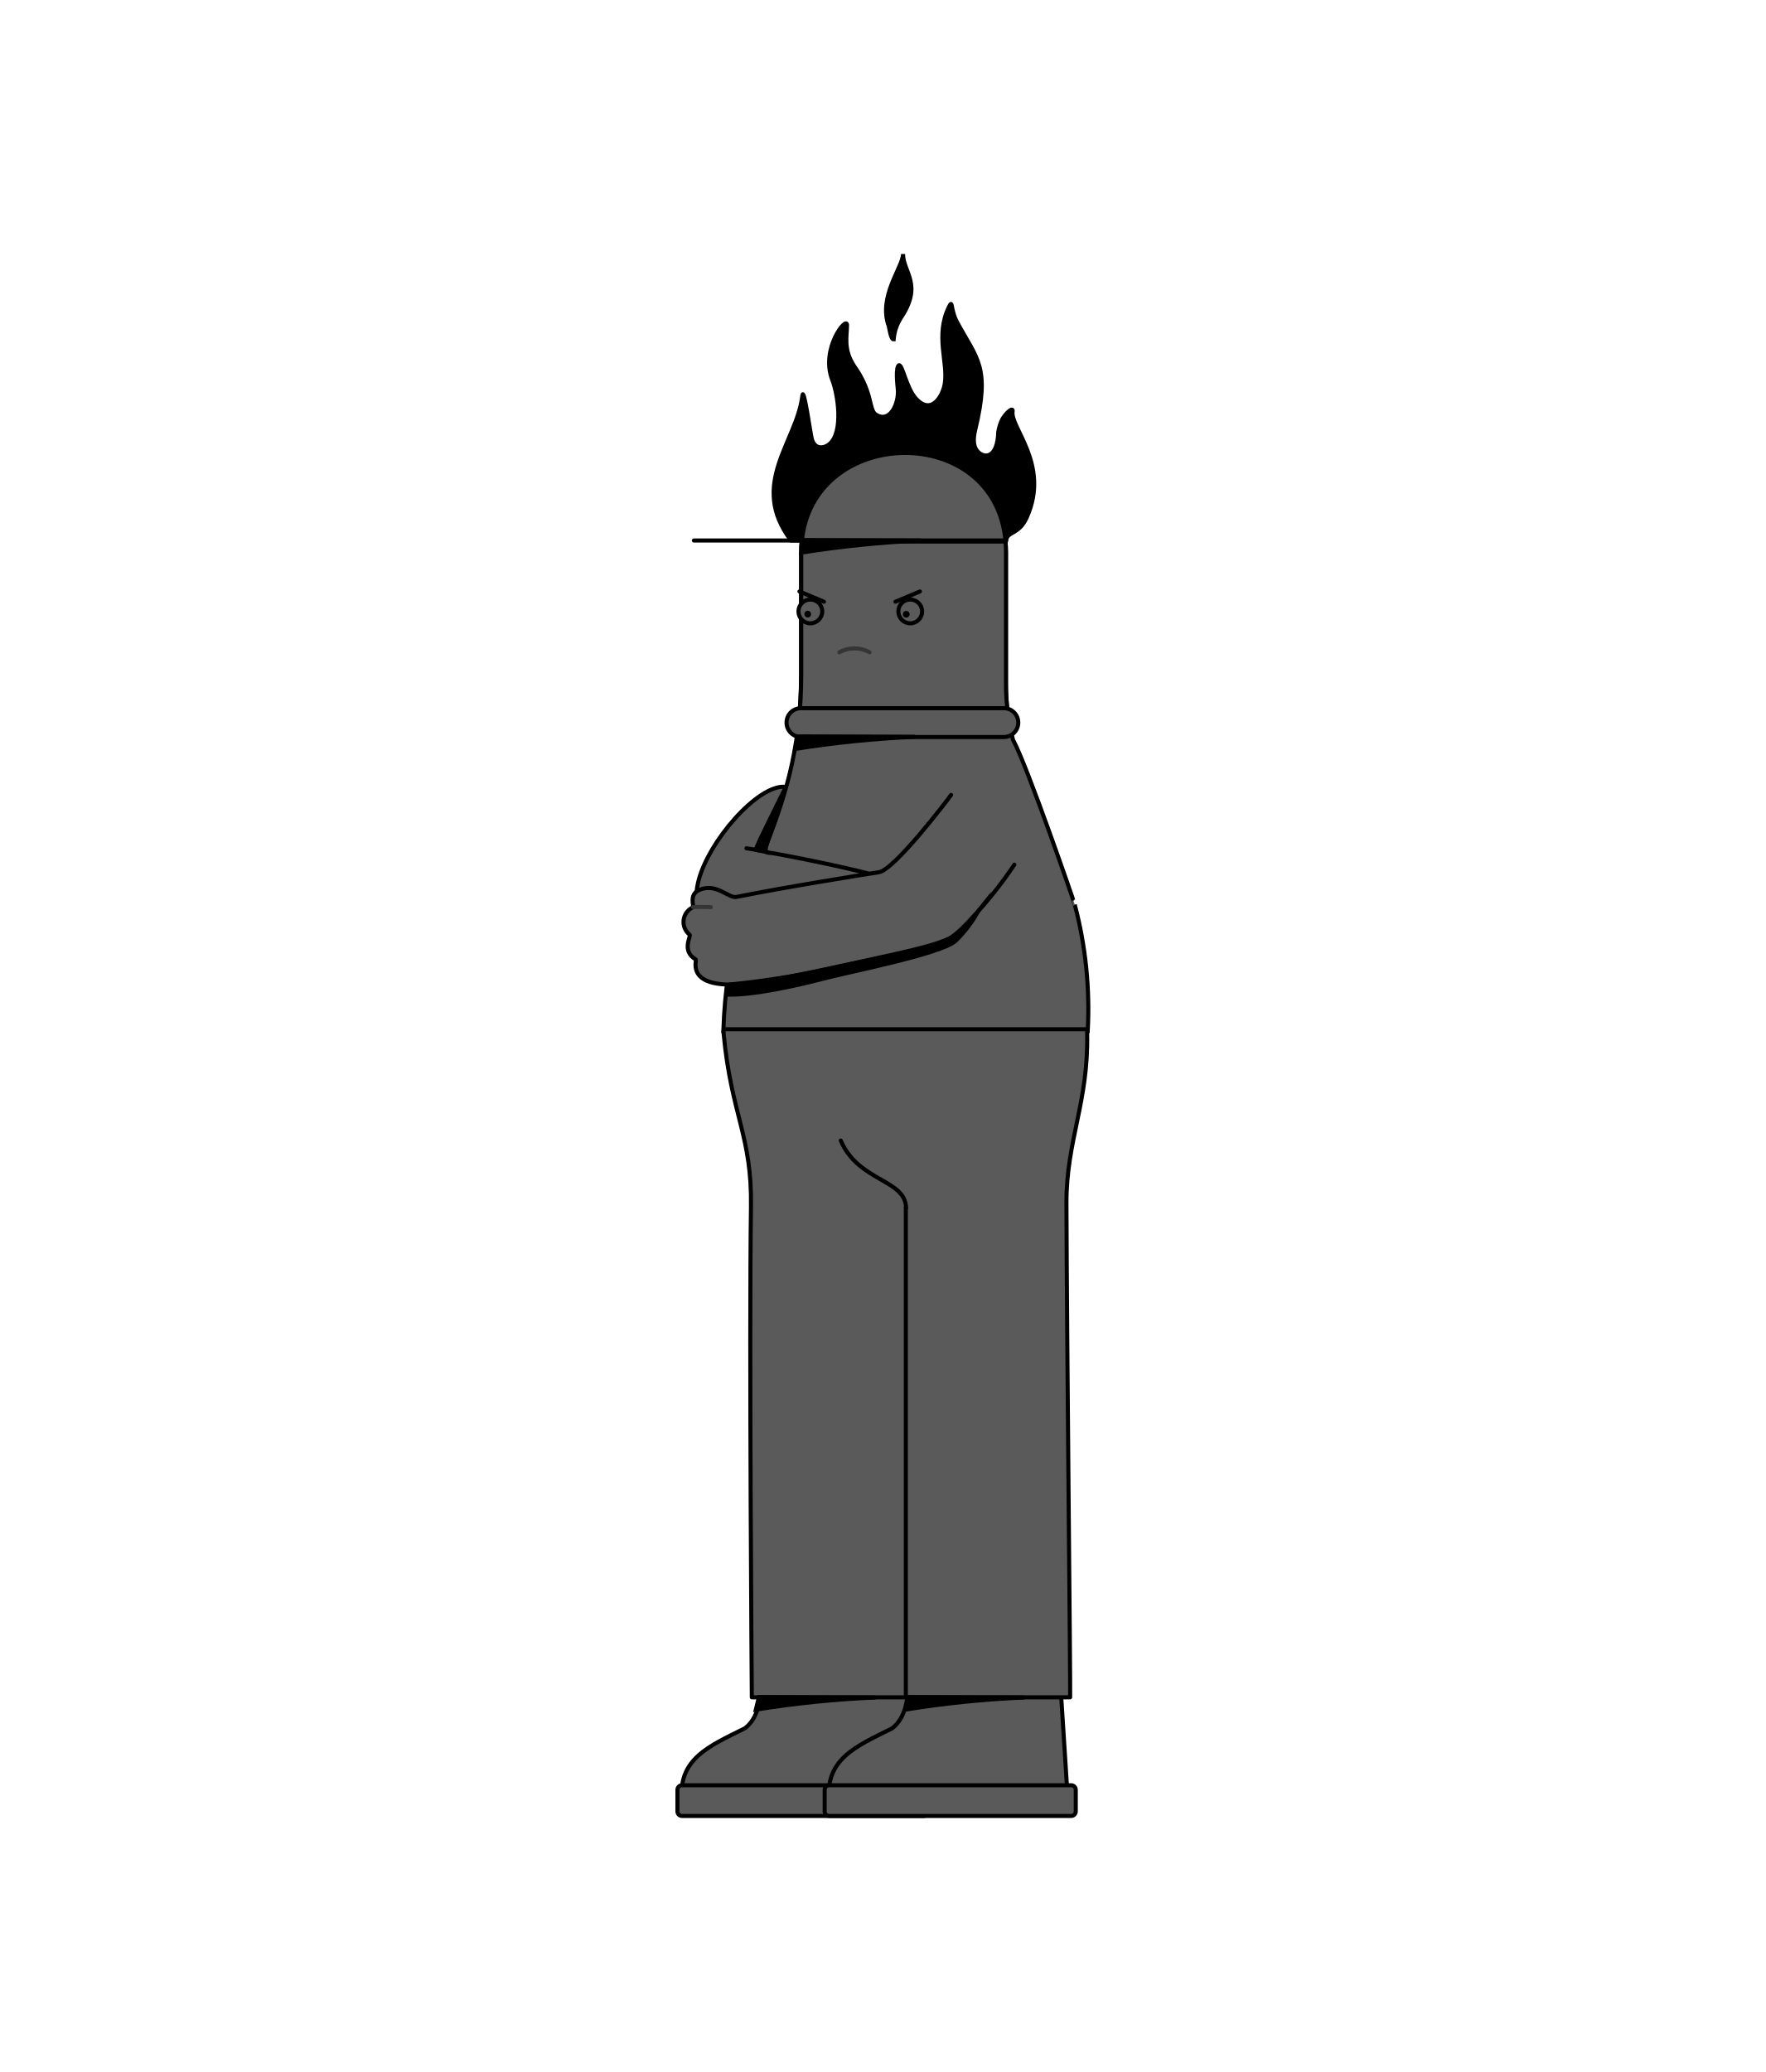
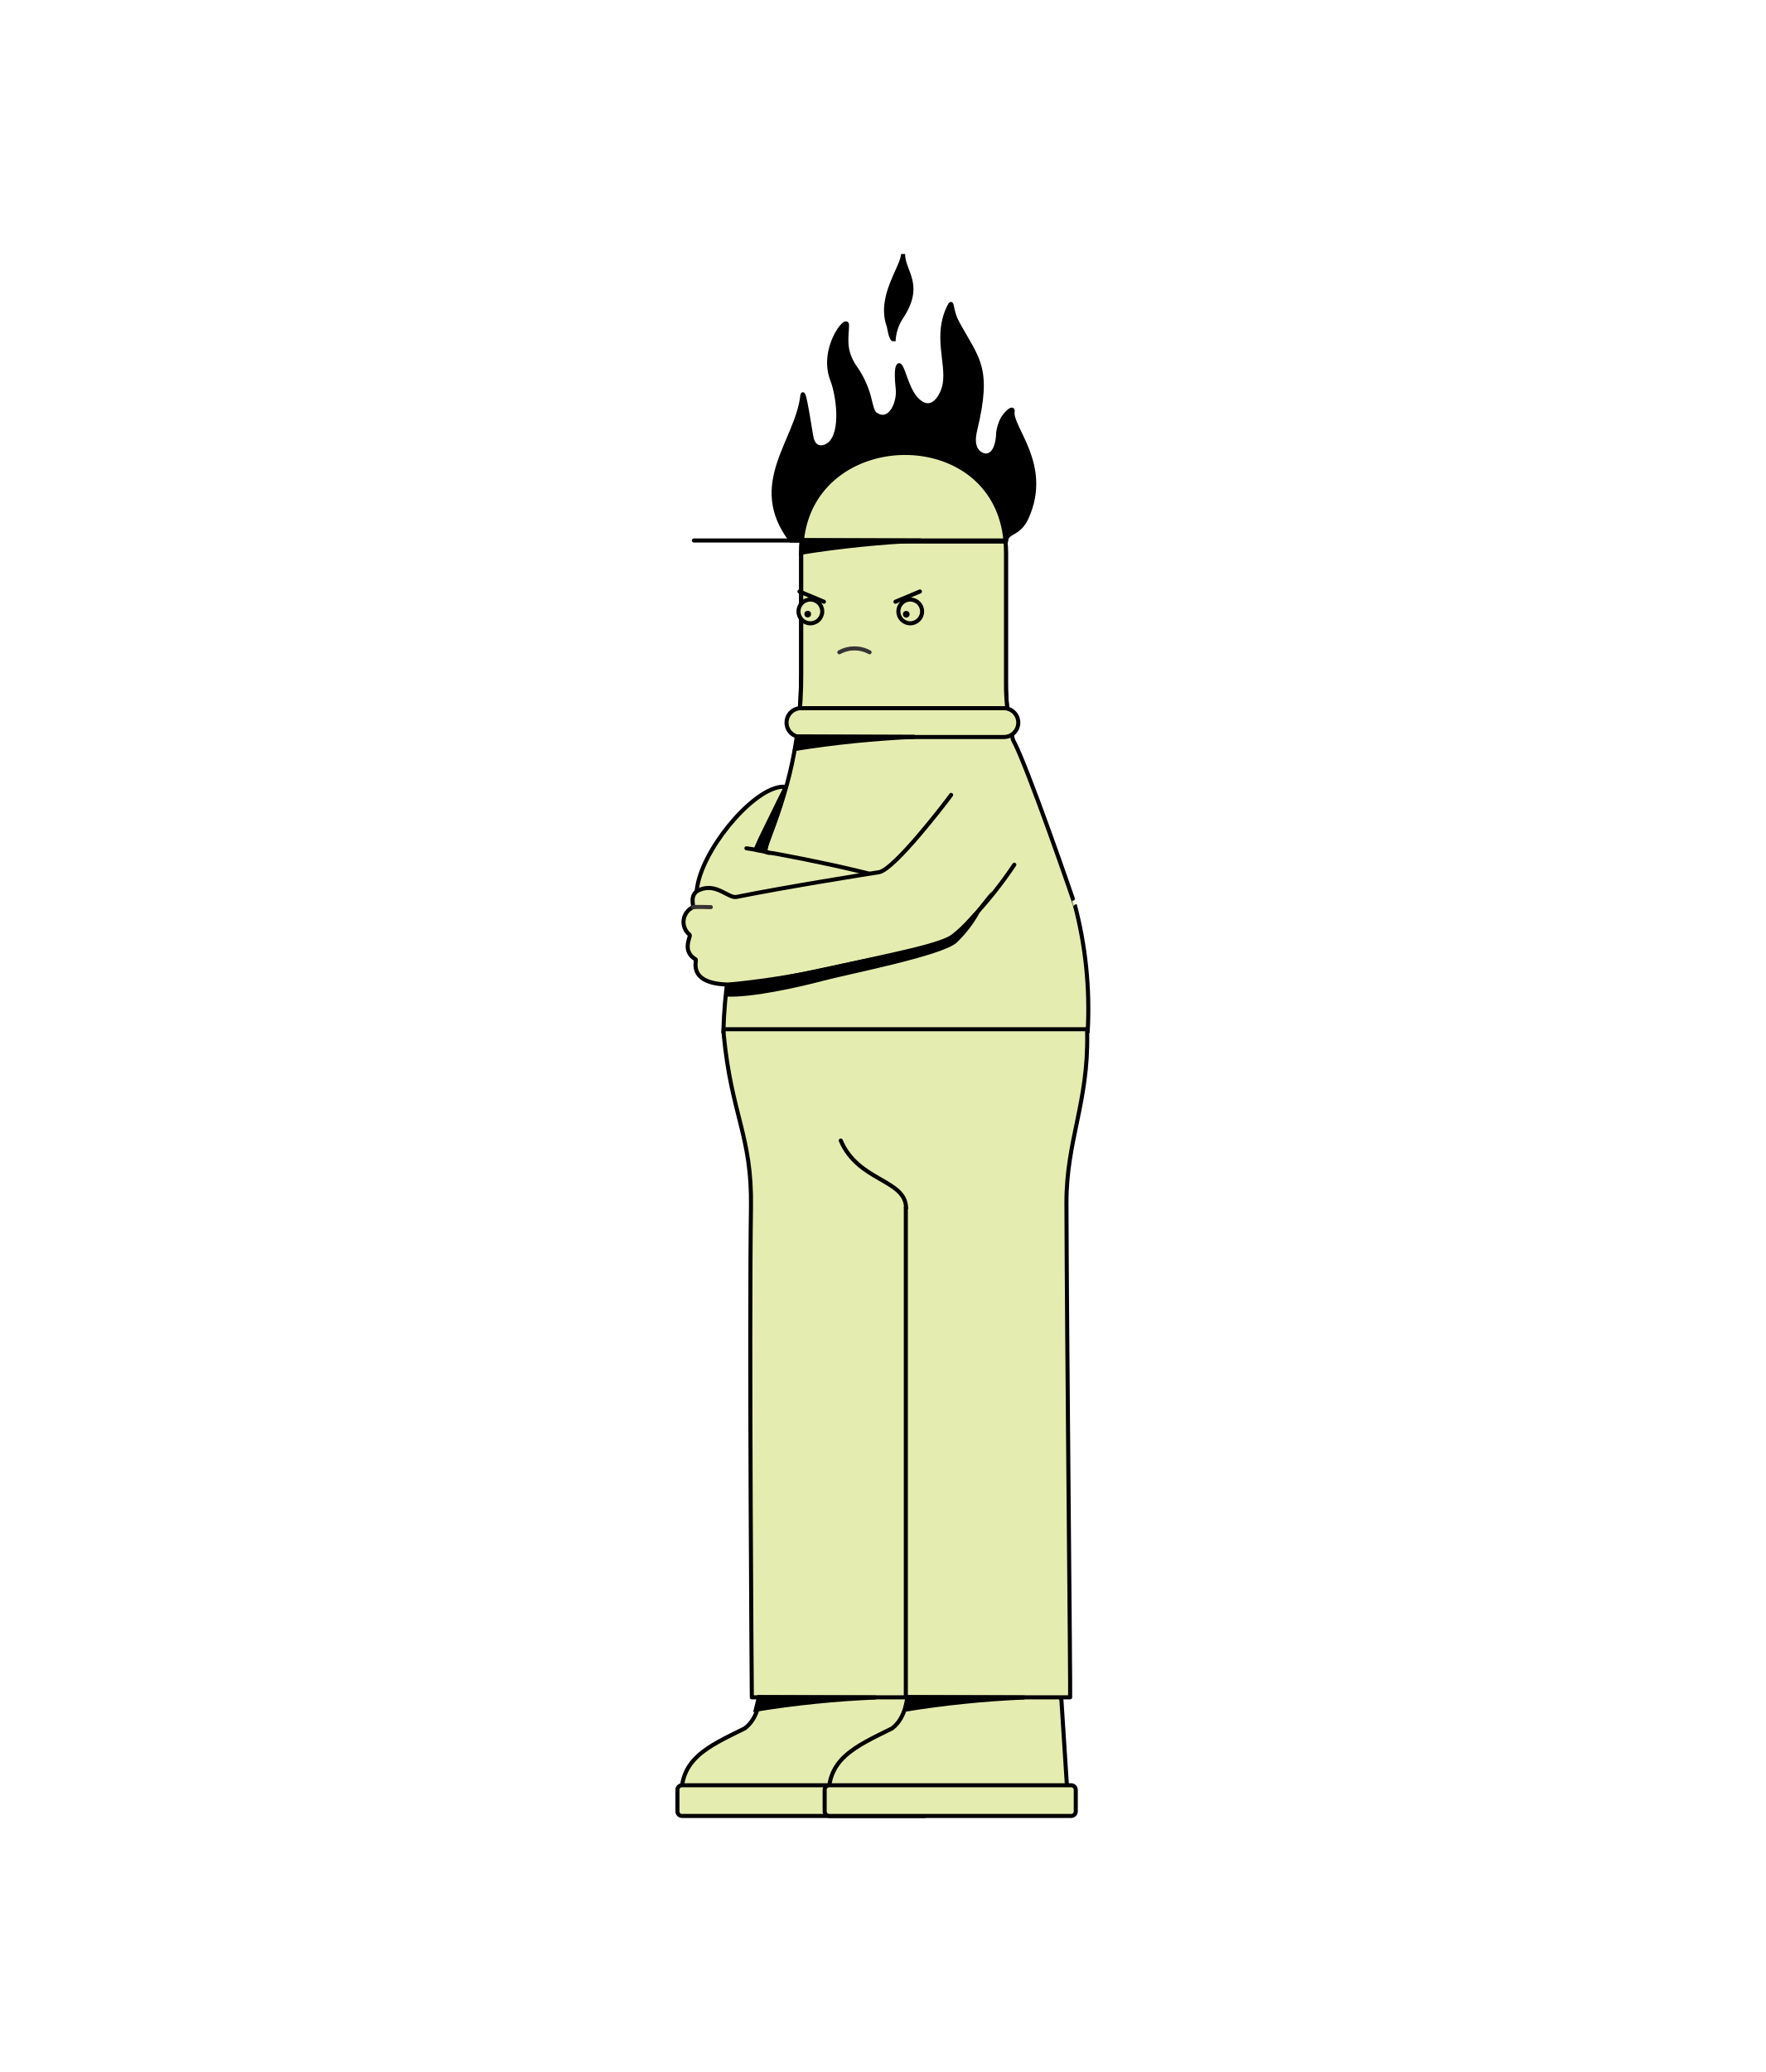
<svg xmlns="http://www.w3.org/2000/svg" id="Layer_1" data-name="Layer 1" viewBox="0 0 248 291">
  <defs>
-     <style>.cls-1,.cls-3,.cls-6{fill-rule:evenodd;}.cls-2,.cls-4,.cls-7{fill:none;stroke-linecap:round;stroke-width:0.57px;}.cls-2,.cls-4{stroke:#000;}.cls-2,.cls-7{stroke-miterlimit:22.93;}.cls-3,.cls-5{fill:#5A5A5A;}.cls-4{stroke-linejoin:round;}.cls-6{fill:#5A5A5A;}.cls-7{stroke:#373435;}</style>
+     <style>.cls-1,.cls-3,.cls-6{fill-rule:evenodd;}.cls-2,.cls-4,.cls-7{fill:none;stroke-linecap:round;stroke-width:0.57px;}.cls-2,.cls-4{stroke:#000;}.cls-2,.cls-7{stroke-miterlimit:22.93;}.cls-3,.cls-5{fill:#E5ECB0;}.cls-4{stroke-linejoin:round;}.cls-6{fill:#E5ECB0;}.cls-7{stroke:#373435;}</style>
  </defs>
  <path class="cls-1" d="M141.31,75.91h-30.2c-6-7.91.82-13.86,1.58-20.3.19-1.59,1.12,5.2,1.33,6,.38,1.51,1.67,1.45,2.52.72,1.93-1.69,1.17-6.92.35-9-1.68-4.36,2.06-9,2.08-7.69,0,1.57-.57,3.46,1.07,5.87a13.26,13.26,0,0,1,2,4.19c.39,1.53.48,2.21,1,2.53,2,1.27,3.26-1.67,3.06-3.59-.07-.71-.32-3,.15-3.35.52-.14,1,3.08,2.36,4.64,2.27,2.55,3.87-.47,4.1-2.1.45-3-1.38-6.68.56-10.69.6-1.25.17.28,1.17,2.13,2.81,5.2,4.67,6.23,2.54,15.09-.34,1.4-.26,2.49.44,3.15.95.9,2.69.75,2.79-2.81a6.23,6.23,0,0,1,.59-1.86c.61-1,1.53-1.71,1.43-1.07-.39,2.24,5.3,7.48,2,14.87C143.11,75.16,141.49,74.56,141.31,75.91Z" />
  <path class="cls-2" d="M141.31,75.91h-30.2c-6-7.91.82-13.86,1.58-20.3.19-1.59,1.12,5.2,1.33,6,.38,1.51,1.67,1.45,2.52.72,1.93-1.69,1.17-6.92.35-9-1.68-4.36,2.06-9,2.08-7.69,0,1.57-.57,3.46,1.07,5.87a13.26,13.26,0,0,1,2,4.19c.39,1.53.48,2.21,1,2.53,2,1.27,3.26-1.67,3.06-3.59-.07-.71-.32-3,.15-3.35.52-.14,1,3.08,2.36,4.64,2.27,2.55,3.87-.47,4.1-2.1.45-3-1.38-6.68.56-10.69.6-1.25.17.28,1.17,2.13,2.81,5.2,4.67,6.23,2.54,15.09-.34,1.4-.26,2.49.44,3.15.95.9,2.69.75,2.79-2.81a6.23,6.23,0,0,1,.59-1.86c.61-1,1.53-1.71,1.43-1.07-.39,2.24,5.3,7.48,2,14.87C143.11,75.16,141.49,74.56,141.31,75.91Z" />
  <path class="cls-3" d="M142.29,103.92c1.93,3.44,8.73,23.19,8.67,23.13a57.41,57.41,0,0,1,1.82,17.76H101.6c.74-23,10.92-27.77,10.92-50.27,0-8.55,0-8.41,0-17,0-18.3,28.79-18.95,28.77,0l0,18.46A31.29,31.29,0,0,0,142.29,103.92Z" />
  <path class="cls-2" d="M142.29,103.92c1.93,3.44,8.73,23.19,8.67,23.13a57.41,57.41,0,0,1,1.82,17.76H101.6c.74-23,10.92-27.77,10.92-50.27,0-8.55,0-8.41,0-17,0-18.3,28.79-18.95,28.77,0l0,18.46A31.29,31.29,0,0,0,142.29,103.92Z" />
  <path class="cls-3" d="M106.78,238.2h21a.66.66,0,0,1,.64.64l1,14.15H95.79c-.63-5.92,3.71-7.72,8.83-10.26C106.62,241.25,106.78,238.2,106.78,238.2Z" />
  <path class="cls-4" d="M106.78,238.2h21a.66.66,0,0,1,.64.64l1,14.15H95.79c-.63-5.92,3.71-7.72,8.83-10.26C106.62,241.25,106.78,238.2,106.78,238.2Z" />
  <rect class="cls-5" x="95.15" y="250.73" width="35.27" height="4.31" rx="0.64" ry="0.64" />
  <rect class="cls-4" x="95.15" y="250.73" width="35.27" height="4.31" rx="0.64" ry="0.64" />
  <path class="cls-3" d="M127.45,238.2h21a.66.66,0,0,1,.64.64L150,253H116.47c-.63-5.92,3.71-7.72,8.83-10.26C127.3,241.25,127.45,238.2,127.45,238.2Z" />
  <path class="cls-4" d="M127.45,238.2h21a.66.66,0,0,1,.64.64L150,253H116.47c-.63-5.92,3.71-7.72,8.83-10.26C127.3,241.25,127.45,238.2,127.45,238.2Z" />
  <rect class="cls-5" x="115.83" y="250.73" width="35.27" height="4.31" rx="0.64" ry="0.64" />
  <rect class="cls-4" x="115.83" y="250.73" width="35.27" height="4.31" rx="0.64" ry="0.64" />
  <path class="cls-3" d="M112.54,77.58c0,8.55,0,8.41,0,17a64,64,0,0,1-.42,7.52h29.77a30.35,30.35,0,0,1-.59-6l0-18.46C141.33,58.63,112.57,59.28,112.54,77.58Z" />
  <path class="cls-4" d="M112.54,77.58c0,8.55,0,8.41,0,17a64,64,0,0,1-.42,7.52h29.77a30.35,30.35,0,0,1-.59-6l0-18.46C141.33,58.63,112.57,59.28,112.54,77.58Z" />
  <path class="cls-3" d="M141.24,76.06c-1.43-16.87-27.1-16.32-28.62,0Z" />
  <path class="cls-4" d="M141.24,76.06c-1.43-16.87-27.1-16.32-28.62,0Z" />
  <path class="cls-3" d="M152.7,144.55c0,.2,0,.41,0,.62.19,9.67-2.93,15-2.91,23.82.06,19.16.58,68.39.52,69.39H105.6s-.39-50.11-.12-68.89c.15-10-2.75-12.86-3.83-24.22a5.72,5.72,0,0,1,0-.72Z" />
  <path class="cls-4" d="M152.7,144.55c0,.2,0,.41,0,.62.19,9.67-2.93,15-2.91,23.82.06,19.16.58,68.39.52,69.39H105.6s-.39-50.11-.12-68.89c.15-10-2.75-12.86-3.83-24.22a5.72,5.72,0,0,1,0-.72Z" />
  <path class="cls-6" d="M113.82,87.54a1.67,1.67,0,1,0-1.67-1.67A1.67,1.67,0,0,0,113.82,87.54Z" />
  <path class="cls-4" d="M113.82,87.54a1.67,1.67,0,1,0-1.67-1.67A1.67,1.67,0,0,0,113.82,87.54Z" />
  <path class="cls-6" d="M127.85,84.2a1.67,1.67,0,1,0,1.67,1.67A1.68,1.68,0,0,0,127.85,84.2Z" />
  <path class="cls-4" d="M127.85,84.2a1.67,1.67,0,1,0,1.67,1.67A1.68,1.68,0,0,0,127.85,84.2Z" />
  <path class="cls-4" d="M127.26,169.69c0-4.08-6.71-3.7-9.17-9.51" />
  <path class="cls-3" d="M141,99.46h-28.5a2,2,0,1,0,0,4.05H141a2,2,0,0,0,0-4.05Z" />
  <path class="cls-2" d="M141,99.46h-28.5a2,2,0,1,0,0,4.05H141a2,2,0,0,0,0-4.05Z" />
  <line class="cls-2" x1="141.31" y1="75.91" x2="97.46" y2="75.91" />
  <path class="cls-1" d="M112.14,103.42l-.44,1.76a148.24,148.24,0,0,1,16.79-1.7Z" />
  <path class="cls-2" d="M112.14,103.42l-.44,1.76a148.24,148.24,0,0,1,16.79-1.7Z" />
  <path class="cls-1" d="M106.6,238.34l-.44,1.77A143.71,143.71,0,0,1,123,238.4Z" />
  <path class="cls-2" d="M106.6,238.34l-.44,1.77A143.71,143.71,0,0,1,123,238.4Z" />
  <path class="cls-1" d="M127.56,238.34l-.44,1.77a143.36,143.36,0,0,1,16.79-1.71Z" />
  <path class="cls-2" d="M127.56,238.34l-.44,1.77a143.36,143.36,0,0,1,16.79-1.71Z" />
  <path class="cls-1" d="M113,75.85l-.43,1.76a147.83,147.83,0,0,1,16.78-1.7Z" />
  <path class="cls-2" d="M113,75.85l-.43,1.76a147.83,147.83,0,0,1,16.78-1.7Z" />
  <path class="cls-1" d="M113.45,86.06a.19.19,0,0,0-.19.19.2.2,0,0,0,.19.19.19.19,0,0,0,.19-.19A.18.18,0,0,0,113.45,86.06Z" />
  <path class="cls-4" d="M113.45,86.06a.19.19,0,0,0-.19.19.2.2,0,0,0,.19.19.19.19,0,0,0,.19-.19A.18.18,0,0,0,113.45,86.06Z" />
  <path class="cls-1" d="M127.29,86.46a.2.2,0,0,0,.19-.19.19.19,0,0,0-.19-.19.18.18,0,0,0-.19.19A.19.19,0,0,0,127.29,86.46Z" />
  <path class="cls-4" d="M127.29,86.46a.2.2,0,0,0,.19-.19.19.19,0,0,0-.19-.19.18.18,0,0,0-.19.19A.19.19,0,0,0,127.29,86.46Z" />
  <line class="cls-2" x1="127.23" y1="238.38" x2="127.23" y2="169.57" />
  <path class="cls-7" d="M122.14,91.61a4.39,4.39,0,0,0-4.25,0" />
  <line class="cls-2" x1="112.29" y1="83.07" x2="115.73" y2="84.51" />
  <line class="cls-2" x1="129.21" y1="83.07" x2="125.77" y2="84.51" />
  <path class="cls-1" d="M124.84,45.82c-1.54-4.17,2-8.34,2-10.15,0,2.57,2.85,4.28-.32,9a6.65,6.65,0,0,0-1,3C125.12,47.7,124.89,46,124.84,45.82Z" />
  <path class="cls-2" d="M124.84,45.82c-1.54-4.17,2-8.34,2-10.15,0,2.57,2.85,4.28-.32,9a6.65,6.65,0,0,0-1,3C125.12,47.7,124.89,46,124.84,45.82Z" />
  <path class="cls-3" d="M110.31,110.5c-3.86-.37-10.94,7.76-12.26,13.44-1.88,8.07,7.77,9.36,12.88,10,1.11.14,12.63.61,13,.32,3.51-2.61,5.35-3.68,6.85-7.8.88-2.42-20.36-6.3-22.13-6.62-1.27-.24-1.67.52,0-4A41.79,41.79,0,0,0,110.31,110.5Z" />
  <path class="cls-2" d="M110.31,110.5c-3.86-.37-10.94,7.76-12.26,13.44-1.88,8.07,7.77,9.36,12.88,10,1.11.14,12.63.61,13,.32,3.51-2.61,5.35-3.68,6.85-7.8.88-2.42-20.36-6.3-22.13-6.62-1.27-.24-1.67.52,0-4A41.79,41.79,0,0,0,110.31,110.5Z" />
  <path class="cls-3" d="M133.59,111.64c-.55.8-8,10.55-10.15,10.86-1.58.24-13,2.06-20,3.47-1.13.22-2.79-2-5.18-1-1.54.6-.77,2.36-.92,2.44a2.28,2.28,0,0,0-.48,3.86c.26.2-1.22,2.25.86,3.48.2.12-1.46,3.91,6,3.5,4.84-.27,12.85-2.4,20.63-3.84,6.41-1.19,8.23-1.07,12.22-5.54a54.69,54.69,0,0,0,5.9-7.43c3.23-5.35-1.6-11.78-7.64-11.06-.28,0-1.13,1.07-1.27,1.27" />
  <path class="cls-2" d="M133.59,111.64c-.55.8-8,10.55-10.15,10.86-1.58.24-13,2.06-20,3.47-1.13.22-2.79-2-5.18-1-1.54.6-.77,2.36-.92,2.44a2.28,2.28,0,0,0-.48,3.86c.26.2-1.22,2.25.86,3.48.2.12-1.46,3.91,6,3.5,4.84-.27,12.85-2.4,20.63-3.84,6.41-1.19,8.23-1.07,12.22-5.54a57.62,57.62,0,0,0,5.9-7.43" />
  <path class="cls-2" d="M108,119.76a25.58,25.58,0,0,0-3.16-.62" />
  <path class="cls-1" d="M106.07,119.34c0-.06,4.18-8.63,4.13-8.42-.32,1.46-2.13,5.91-2.76,8.44C107.39,119.57,106.09,119.38,106.07,119.34Z" />
  <path class="cls-2" d="M106.07,119.34c0-.06,4.18-8.63,4.13-8.42-.32,1.46-2.13,5.91-2.76,8.44C107.39,119.57,106.09,119.38,106.07,119.34Z" />
  <path class="cls-7" d="M97.36,127.4c.62-.06,1.8,0,2.48,0" />
  <path class="cls-1" d="M102,139.68c0-.08.16-1.42.54-1.42a119,119,0,0,0,15.89-2.65c10.9-2.42,14.86-3.09,16.93-5.17.48-.48,2-2.4,2-2.4a17.65,17.65,0,0,1-3.15,4.11c-2,1.84-15.34,4.42-18.74,5.34C112.27,138.34,105.63,139.85,102,139.68Z" />
  <path class="cls-2" d="M102,139.68c0-.08.16-1.42.54-1.42a119,119,0,0,0,15.89-2.65c10.9-2.42,14.86-3.09,16.93-5.17.48-.48,2-2.4,2-2.4a17.65,17.65,0,0,1-3.15,4.11c-2,1.84-15.34,4.42-18.74,5.34C112.27,138.34,105.63,139.85,102,139.68Z" />
</svg>
